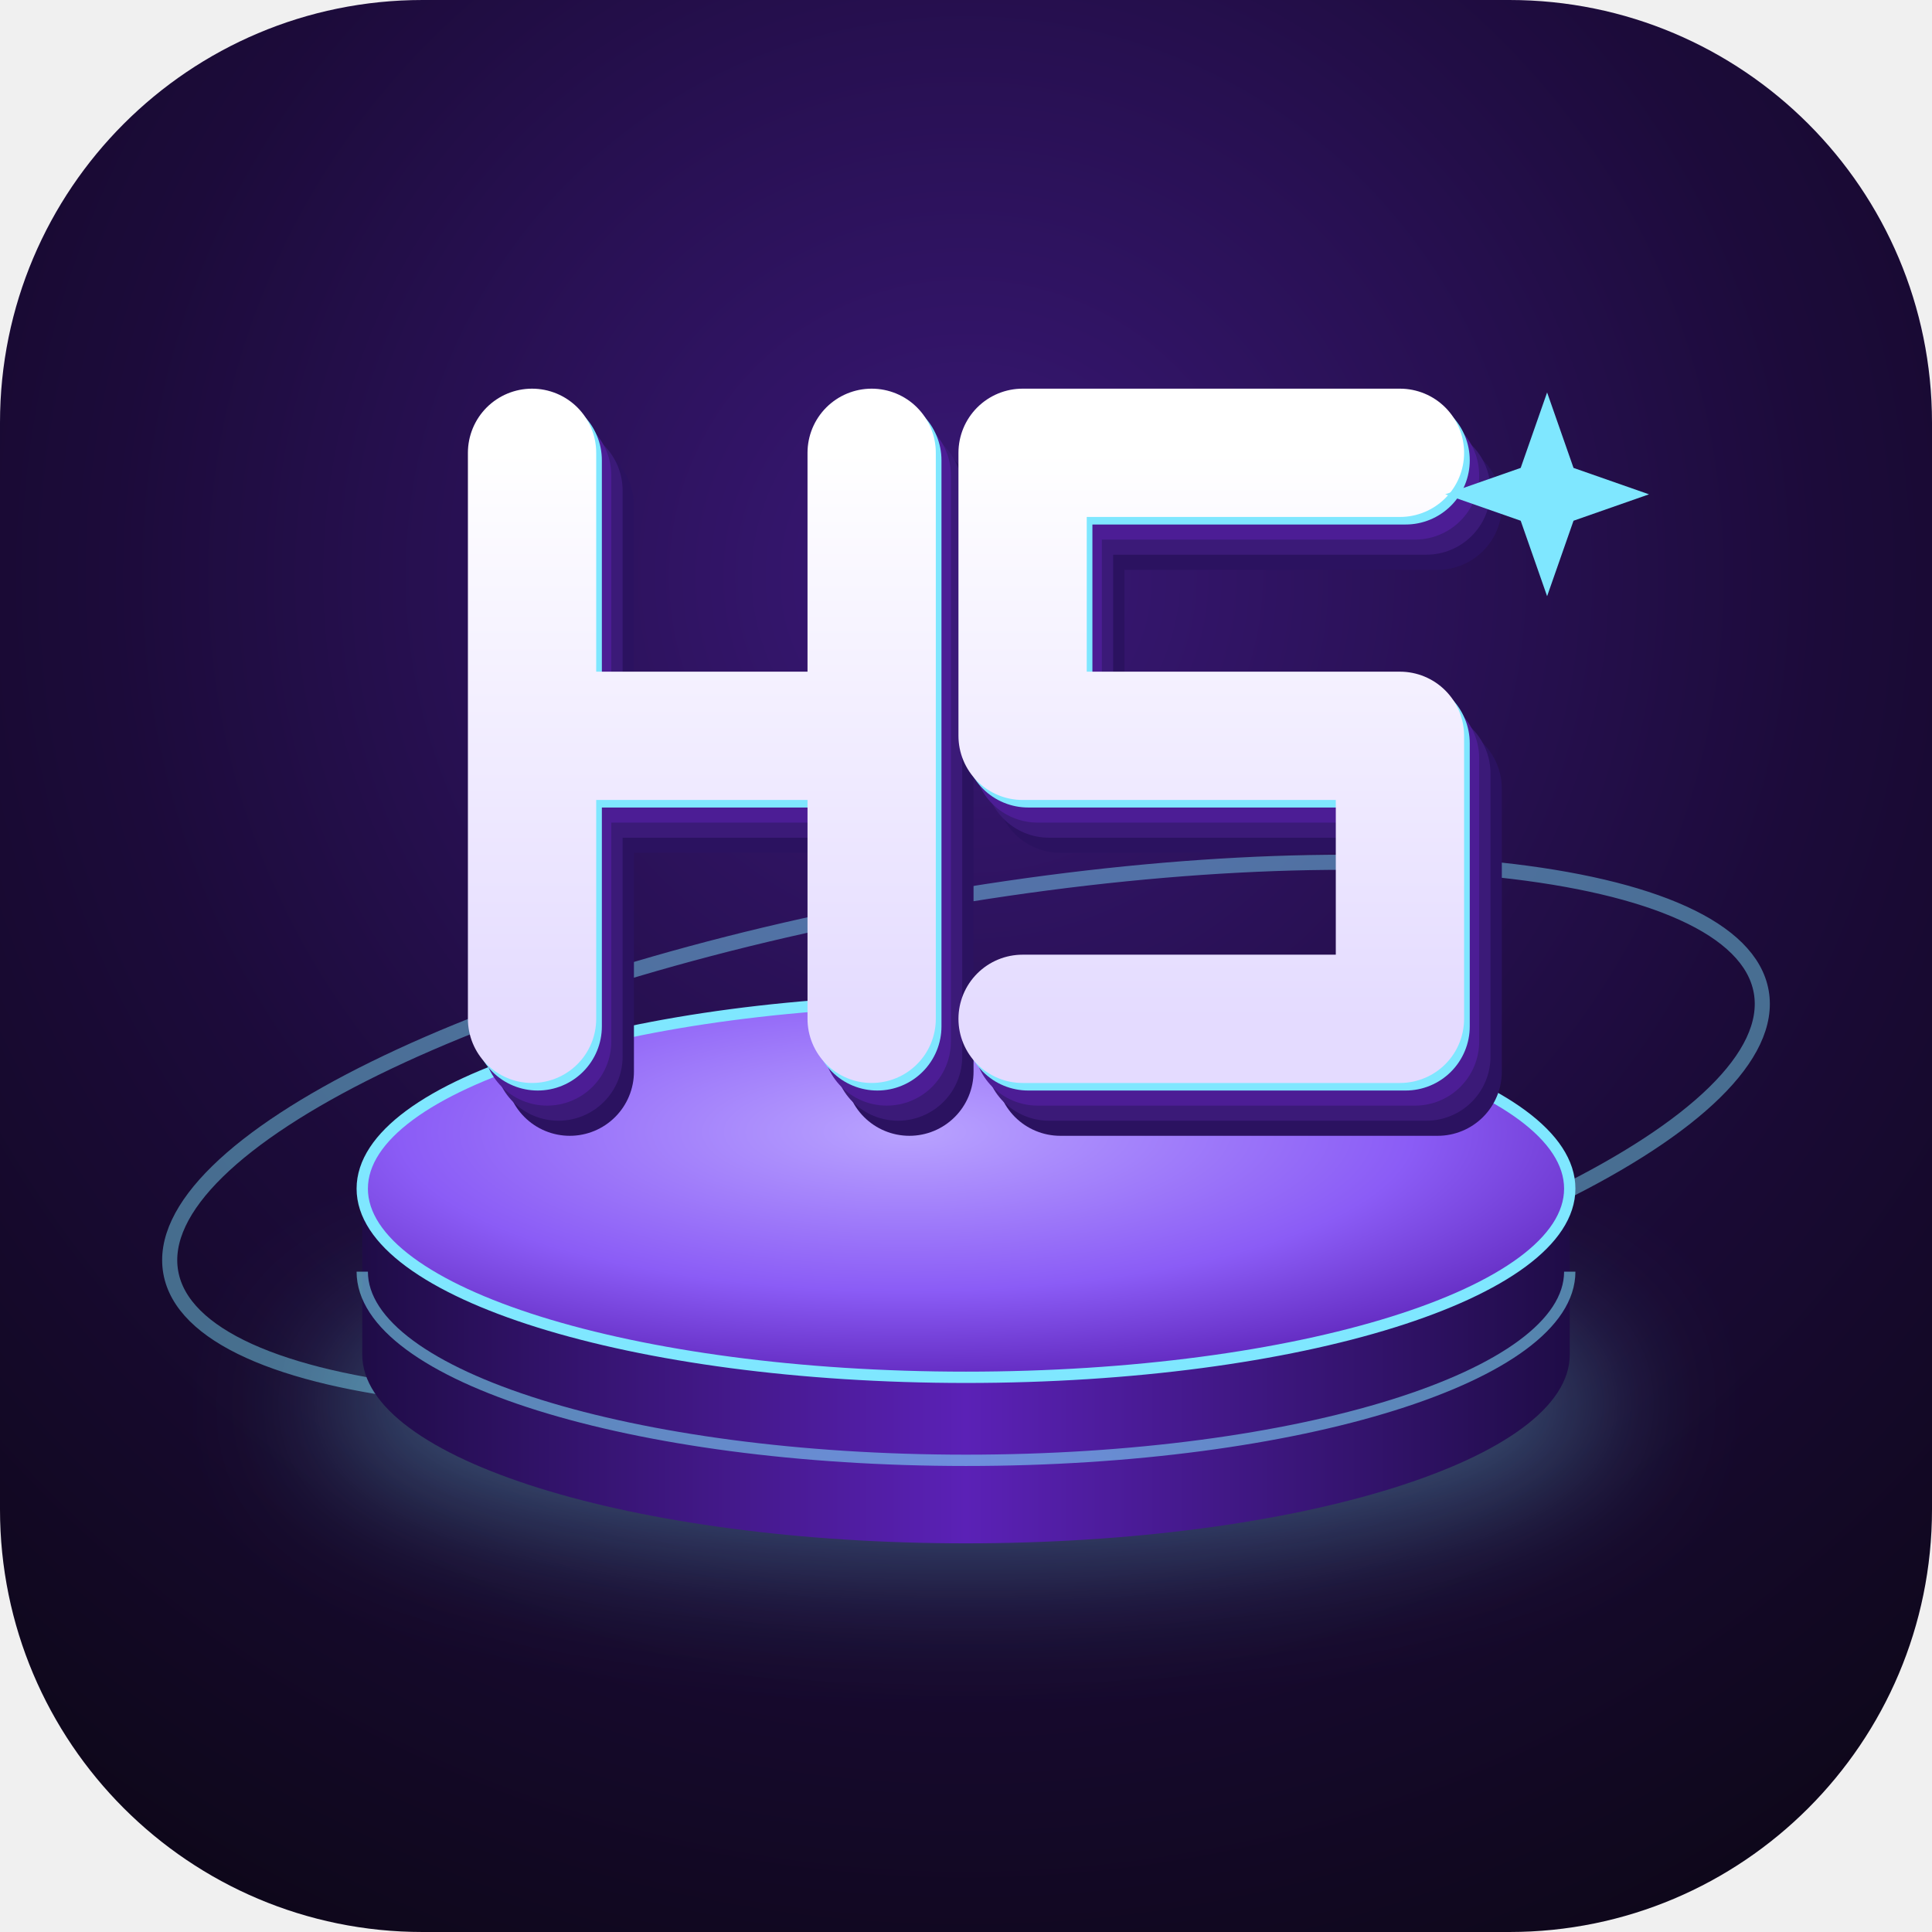
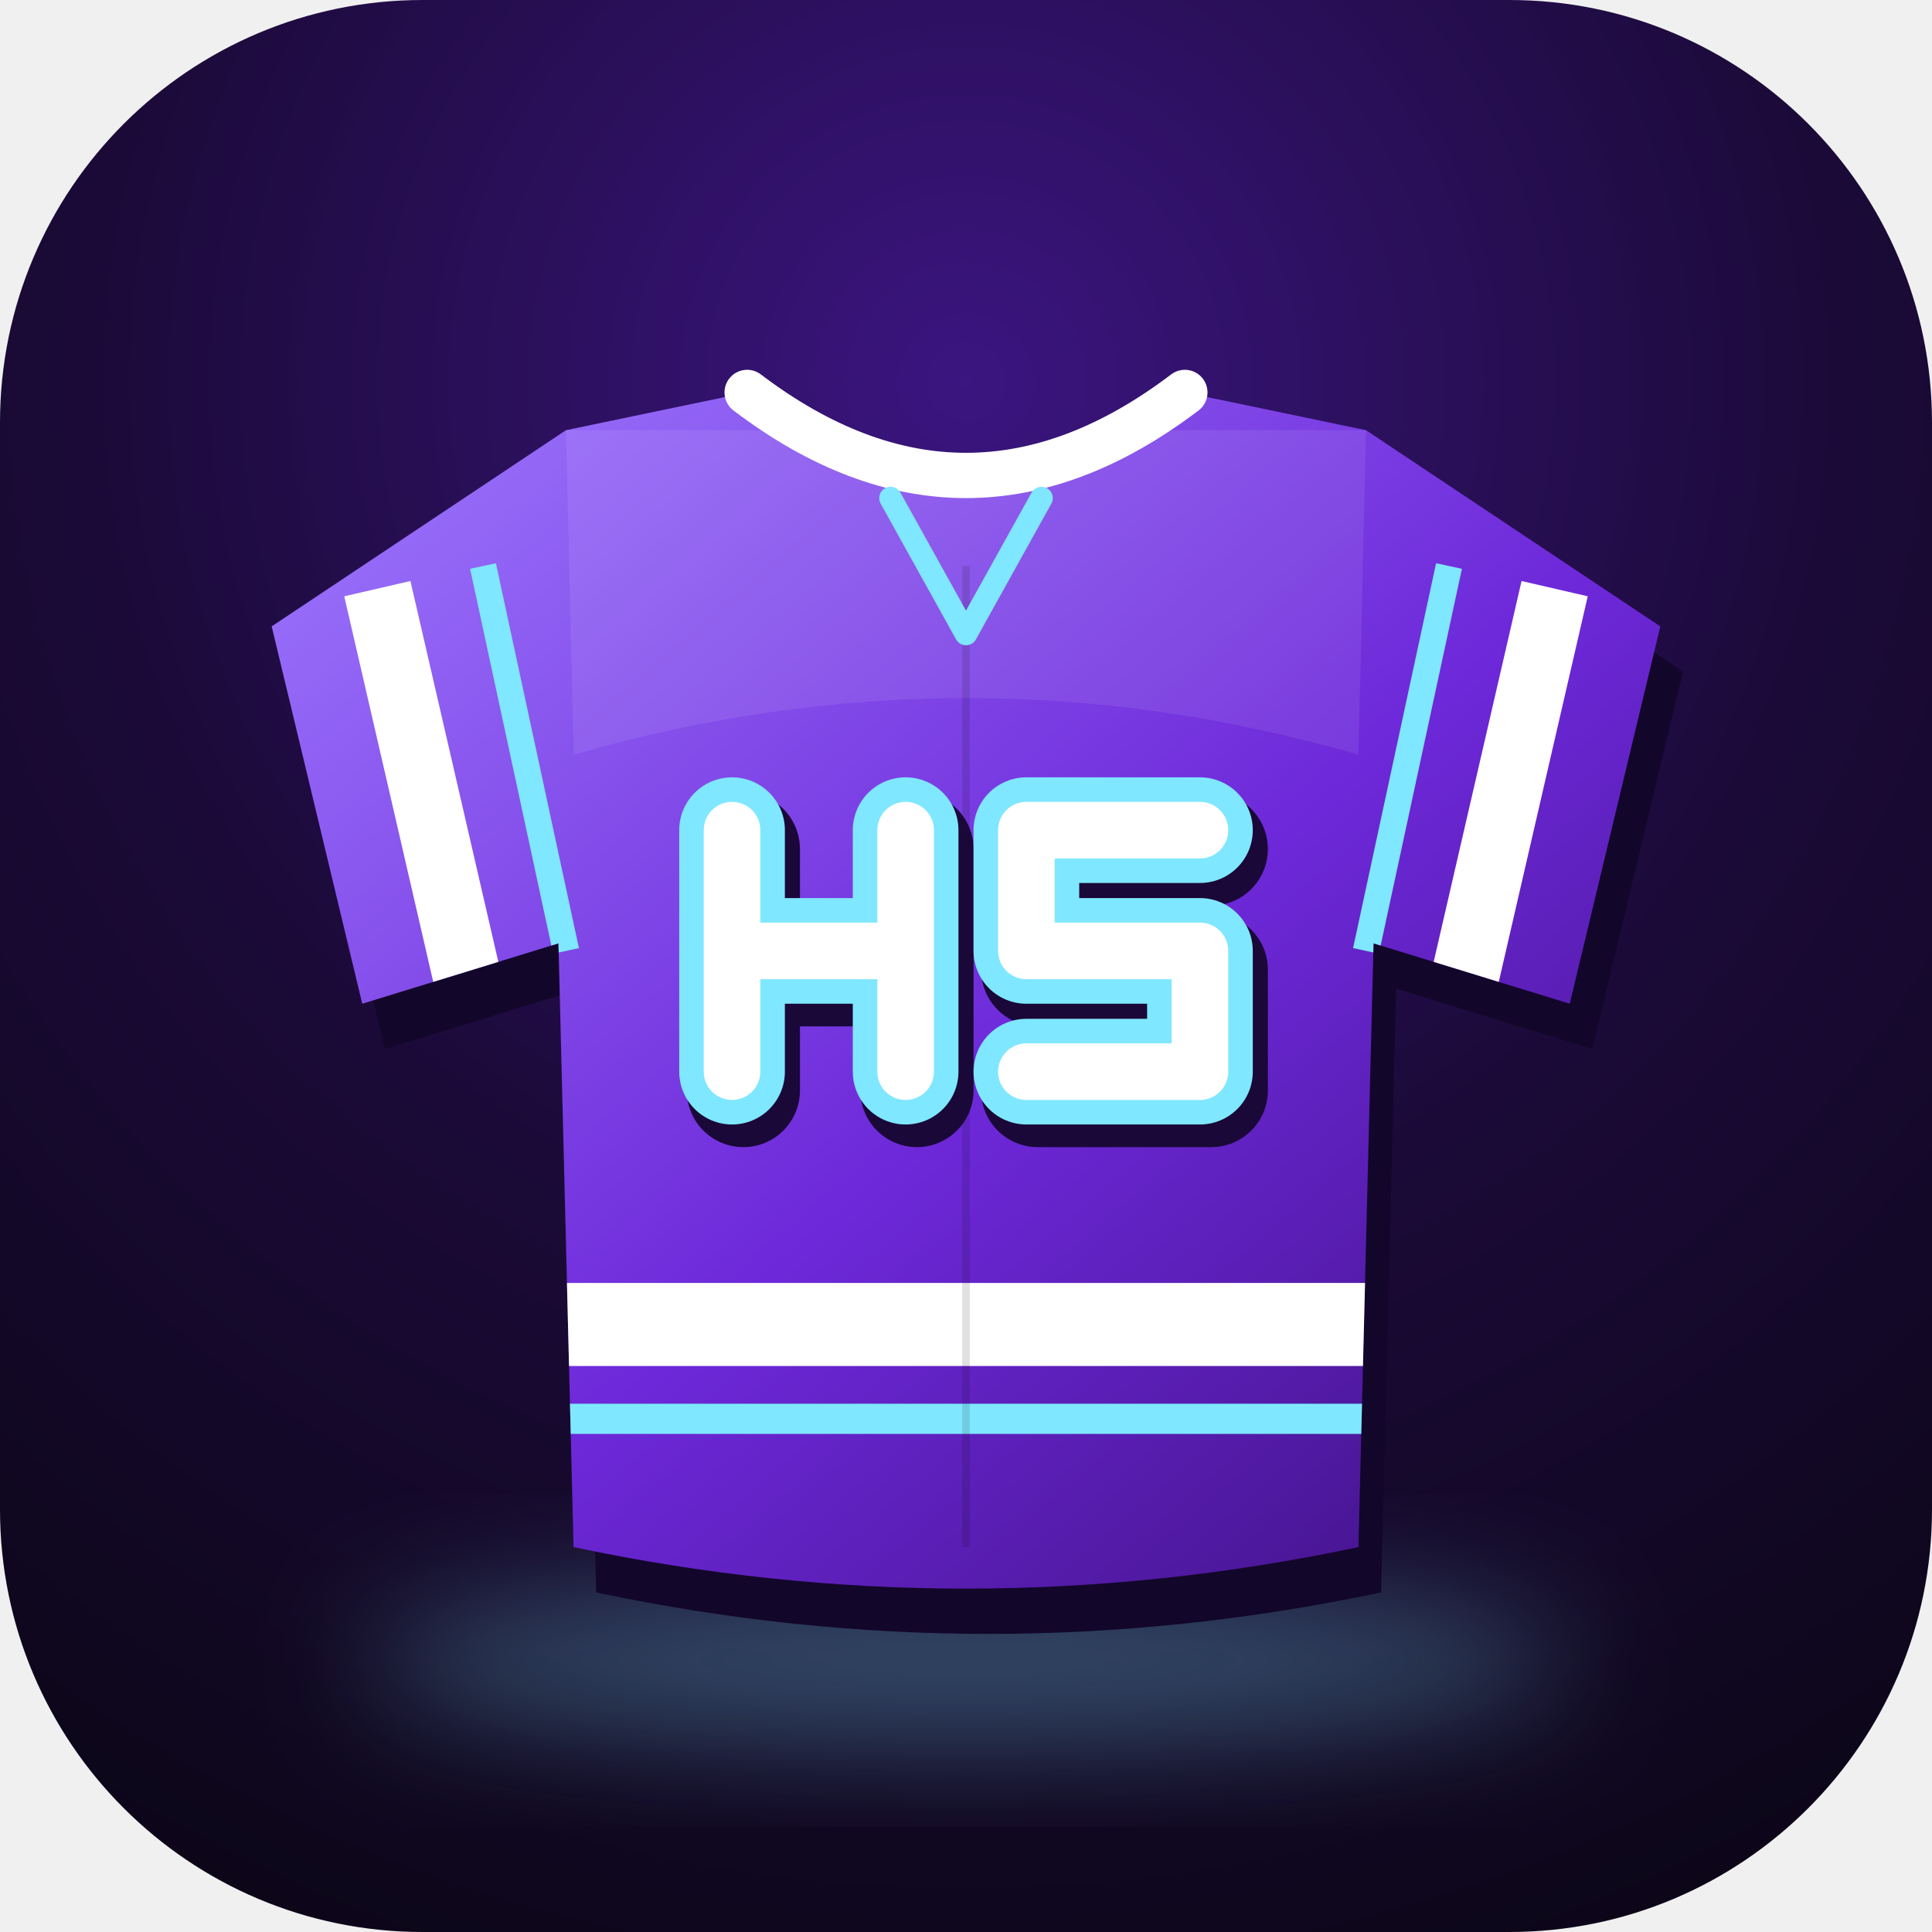
<svg xmlns="http://www.w3.org/2000/svg" viewBox="0 0 512 512" role="img" aria-label="Hockey Stats">
  <defs>
-     <radialGradient id="bg" cx="50%" cy="30%" r="80%">
-       <stop offset="0" stop-color="#3a1878" />
-       <stop offset=".55" stop-color="#1c0b3a" />
-       <stop offset="1" stop-color="#0d0718" />
+     <radialGradient id="bg" cx="50%" cy="20%" r="90%">
+       <stop offset="0" stop-color="#3b1580" />
+       <stop offset=".5" stop-color="#1b0a38" />
+       <stop offset="1" stop-color="#0b0616" />
    </radialGradient>
-     <linearGradient id="side" x1="0" x2="1">
-       <stop offset="0" stop-color="#1f0c47" />
-       <stop offset=".5" stop-color="#5b21b6" />
-       <stop offset="1" stop-color="#1f0c47" />
+     <linearGradient id="cloth" x1="0" y1="0" x2="1" y2="1">
+       <stop offset="0" stop-color="#9f7aff" />
+       <stop offset=".55" stop-color="#6d28d9" />
+       <stop offset="1" stop-color="#3b0f7a" />
    </linearGradient>
-     <radialGradient id="face" cx="45%" cy="35%" r="70%">
-       <stop offset="0" stop-color="#b9a3ff" />
-       <stop offset=".6" stop-color="#8b5cf6" />
-       <stop offset="1" stop-color="#5b21b6" />
-     </radialGradient>
-     <linearGradient id="front" x1="0" y1="0" x2="0" y2="1">
-       <stop offset="0" stop-color="#ffffff" />
-       <stop offset="1" stop-color="#e4dbff" />
-     </linearGradient>
-     <filter id="blur" x="-50%" y="-50%" width="200%" height="200%">
-       <feGaussianBlur stdDeviation="18" />
+     <path id="jersey" d="M198 104L150 114L72 166L96 266L148 250L152 410Q256 432 360 410L364 250L416 266L440 166L362 114L314 104Q256 148 198 104Z" />
+     <clipPath id="clip">
+       <use href="#jersey" />
+     </clipPath>
+     <filter id="soft" x="-50%" y="-50%" width="200%" height="200%">
+       <feGaussianBlur stdDeviation="16" />
    </filter>
-     <g id="hs" fill="none" stroke-width="34" stroke-linecap="round" stroke-linejoin="round">
-       <path d="M0 0V150M90 0V150M0 75H90M230 0H130V75H230V150H130" />
+     <g id="hs" fill="none" stroke-linejoin="round" stroke-linecap="round">
+       <path d="M0 0V64M46 0V64M0 32H46M124 0H78V32H124V64H78" />
    </g>
  </defs>
  <rect width="512" height="512" rx="112" fill="url(#bg)" />
-   <ellipse cx="256" cy="372" rx="170" ry="40" fill="#7fe7ff" opacity=".35" filter="url(#blur)" />
-   <ellipse cx="256" cy="300" rx="214" ry="62" fill="none" stroke="#7fe7ff" stroke-width="4" opacity=".45" transform="rotate(-10 256 300)" />
-   <path d="M96 315A160 50 0 0 0 416 315V359A160 50 0 0 1 96 359Z" fill="url(#side)" />
-   <path d="M96 337A160 50 0 0 0 416 337" fill="none" stroke="#7fe7ff" stroke-width="3" opacity=".55" />
-   <ellipse cx="256" cy="315" rx="160" ry="50" fill="url(#face)" stroke="#7fe7ff" stroke-width="3" />
-   <g transform="translate(141 120)">
-     <use href="#hs" stroke="#2b1260" transform="translate(10 14)" />
-     <use href="#hs" stroke="#3b1a78" transform="translate(7 10)" />
-     <use href="#hs" stroke="#4c1d95" transform="translate(4 6)" />
-     <use href="#hs" stroke="#7fe7ff" transform="translate(1.5 2)" />
-     <use href="#hs" stroke="url(#front)" />
+   <ellipse cx="256" cy="440" rx="160" ry="22" fill="#7fe7ff" opacity=".3" filter="url(#soft)" />
+   <use href="#jersey" fill="#12062a" transform="translate(6 12)" />
+   <use href="#jersey" fill="url(#cloth)" />
+   <g clip-path="url(#clip)">
+     <path d="M100 156L124 260M412 156L388 260" stroke="#fff" stroke-width="18" />
+     <path d="M128 150L150 252M384 150L362 252" stroke="#7fe7ff" stroke-width="7" />
+     <rect x="60" y="340" width="400" height="22" fill="#fff" />
+     <rect x="60" y="372" width="400" height="8" fill="#7fe7ff" />
+     <path d="M150 114L362 114L360 200Q256 170 152 200Z" fill="#fff" opacity=".08" />
+     <path d="M256 150V410" stroke="#000" stroke-width="2" opacity=".12" />
  </g>
-   <path d="M410 104l7 20 20 7-20 7-7 20-7-20-20-7 20-7z" fill="#7fe7ff" />
+   <path d="M198 104Q256 148 314 104" fill="none" stroke="#fff" stroke-width="12" stroke-linecap="round" />
+   <path d="M236 132L256 168L276 132" fill="none" stroke="#7fe7ff" stroke-width="6" stroke-linecap="round" stroke-linejoin="round" />
+   <g transform="translate(194 220)">
+     <use href="#hs" stroke="#1a0838" stroke-width="30" transform="translate(3 5)" />
+     <use href="#hs" stroke="#7fe7ff" stroke-width="28" />
+     <use href="#hs" stroke="#fff" stroke-width="15" />
+   </g>
</svg>
